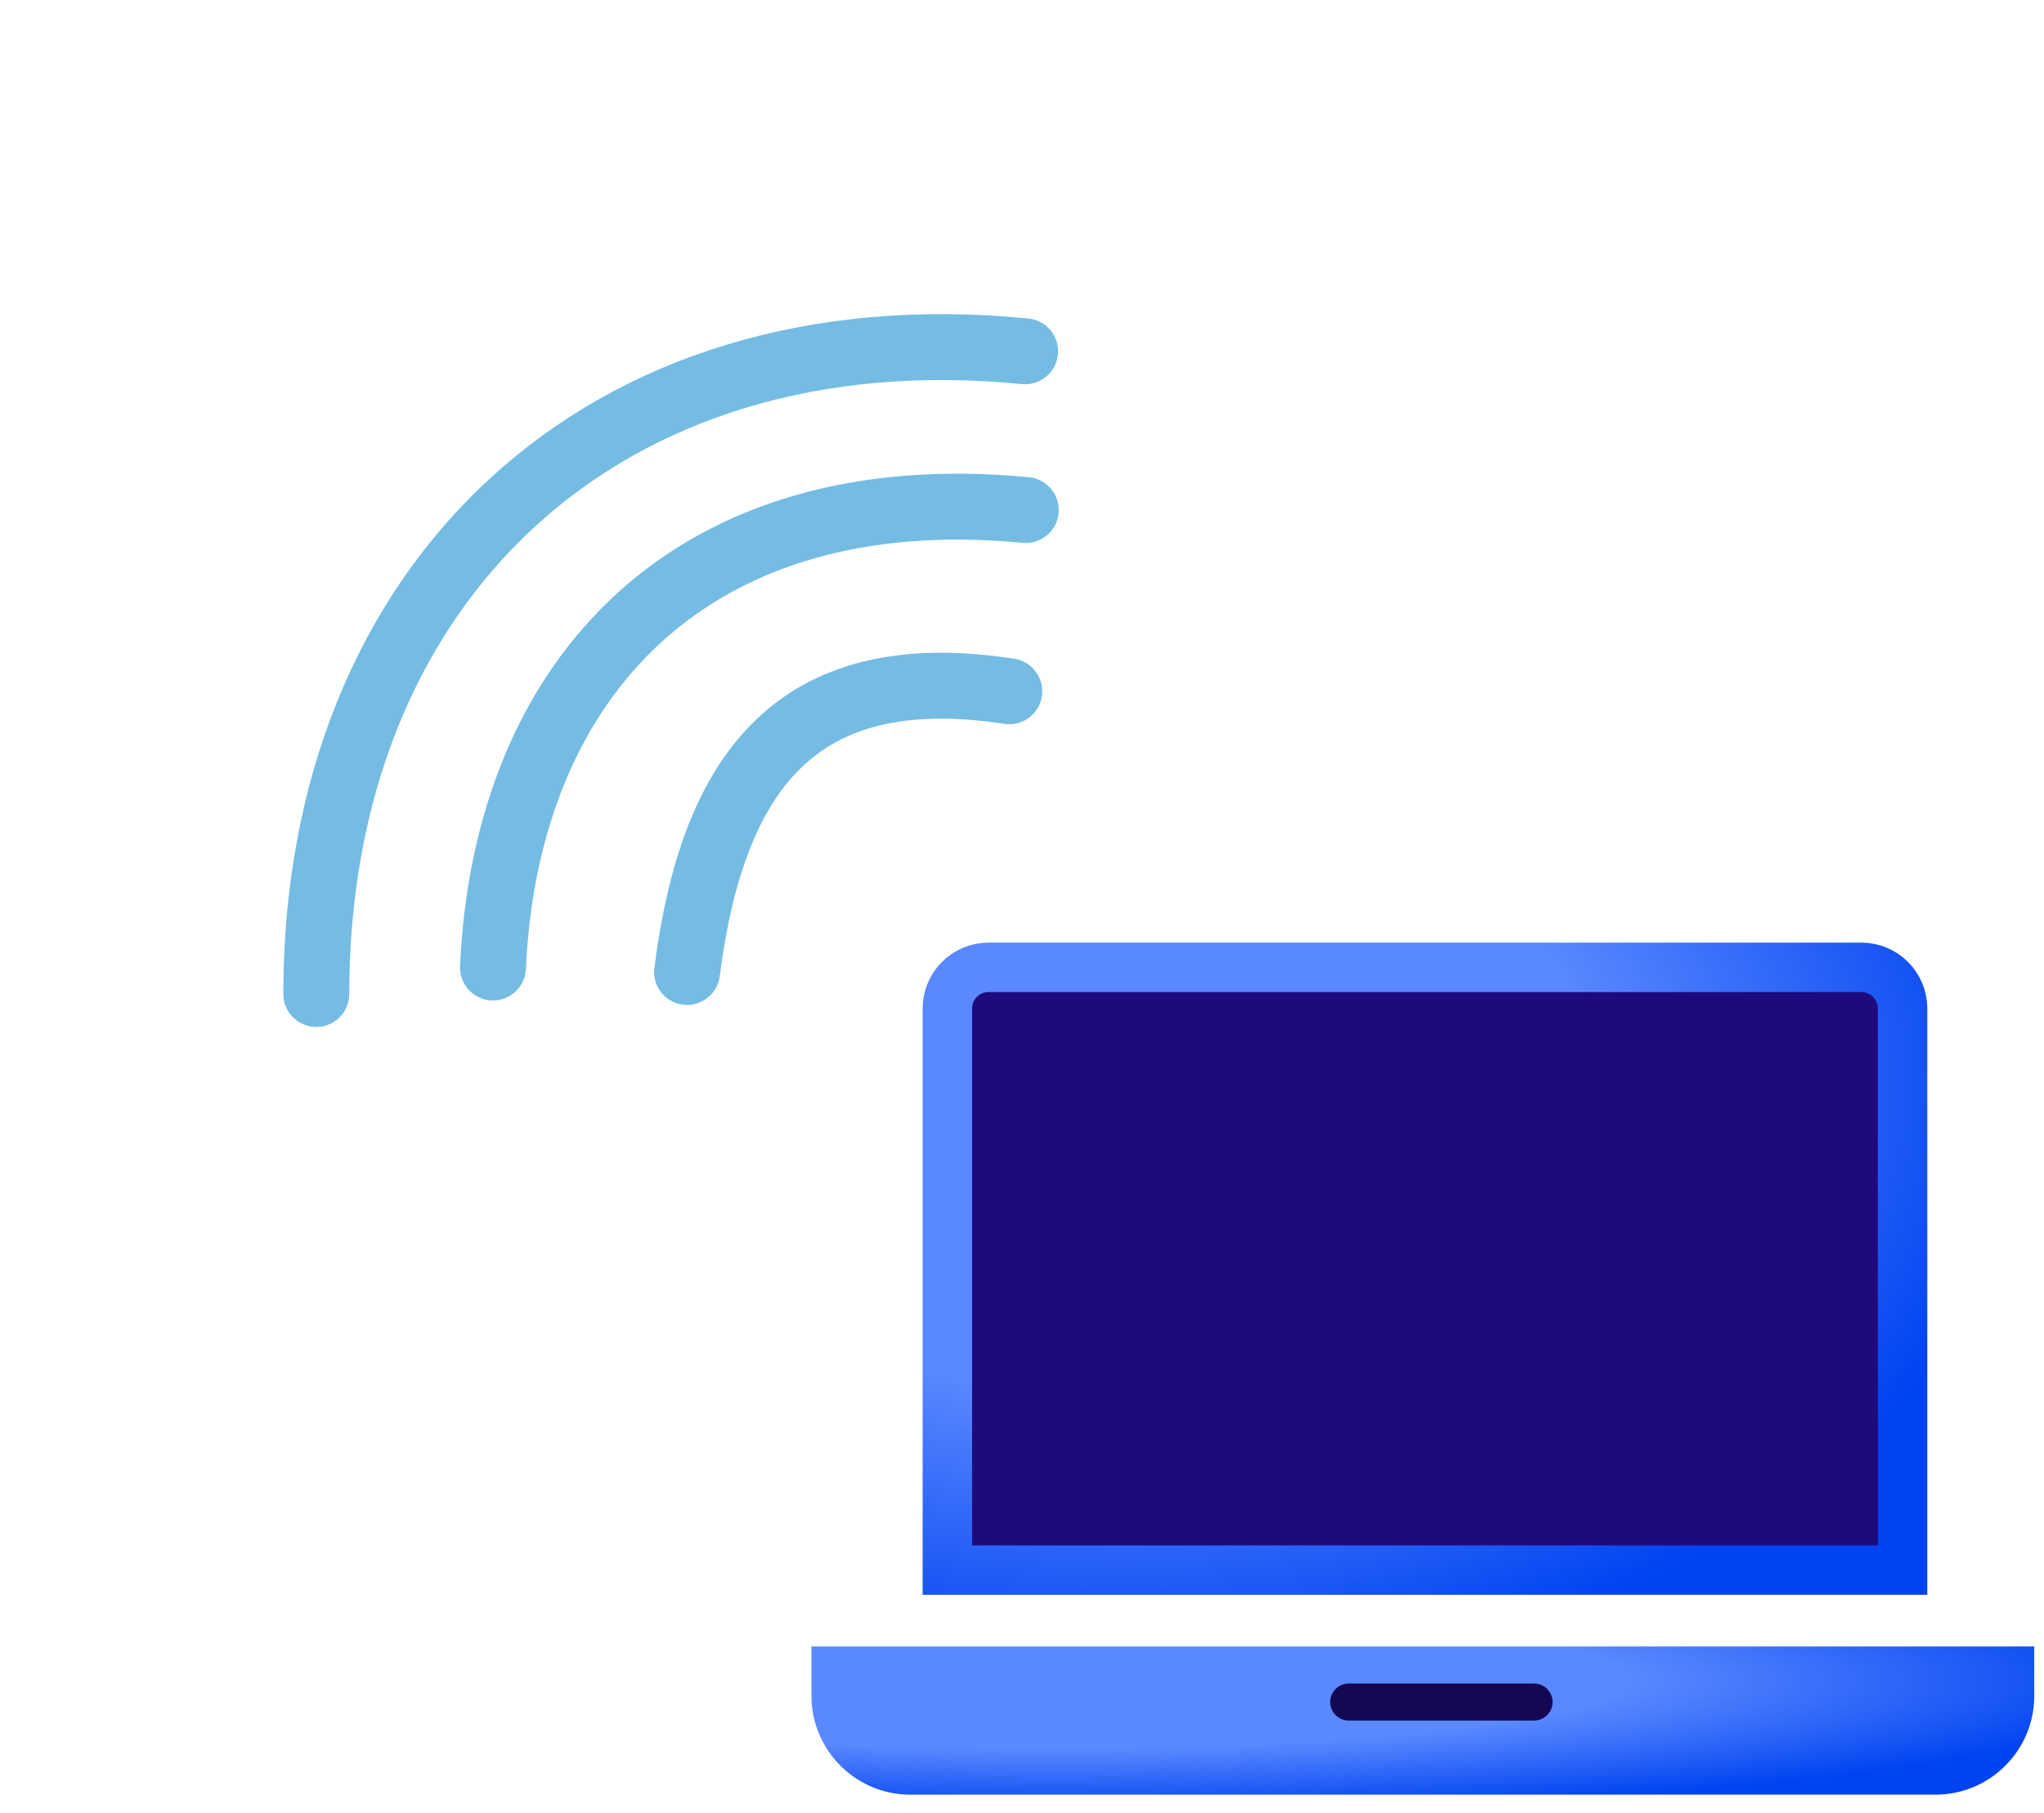
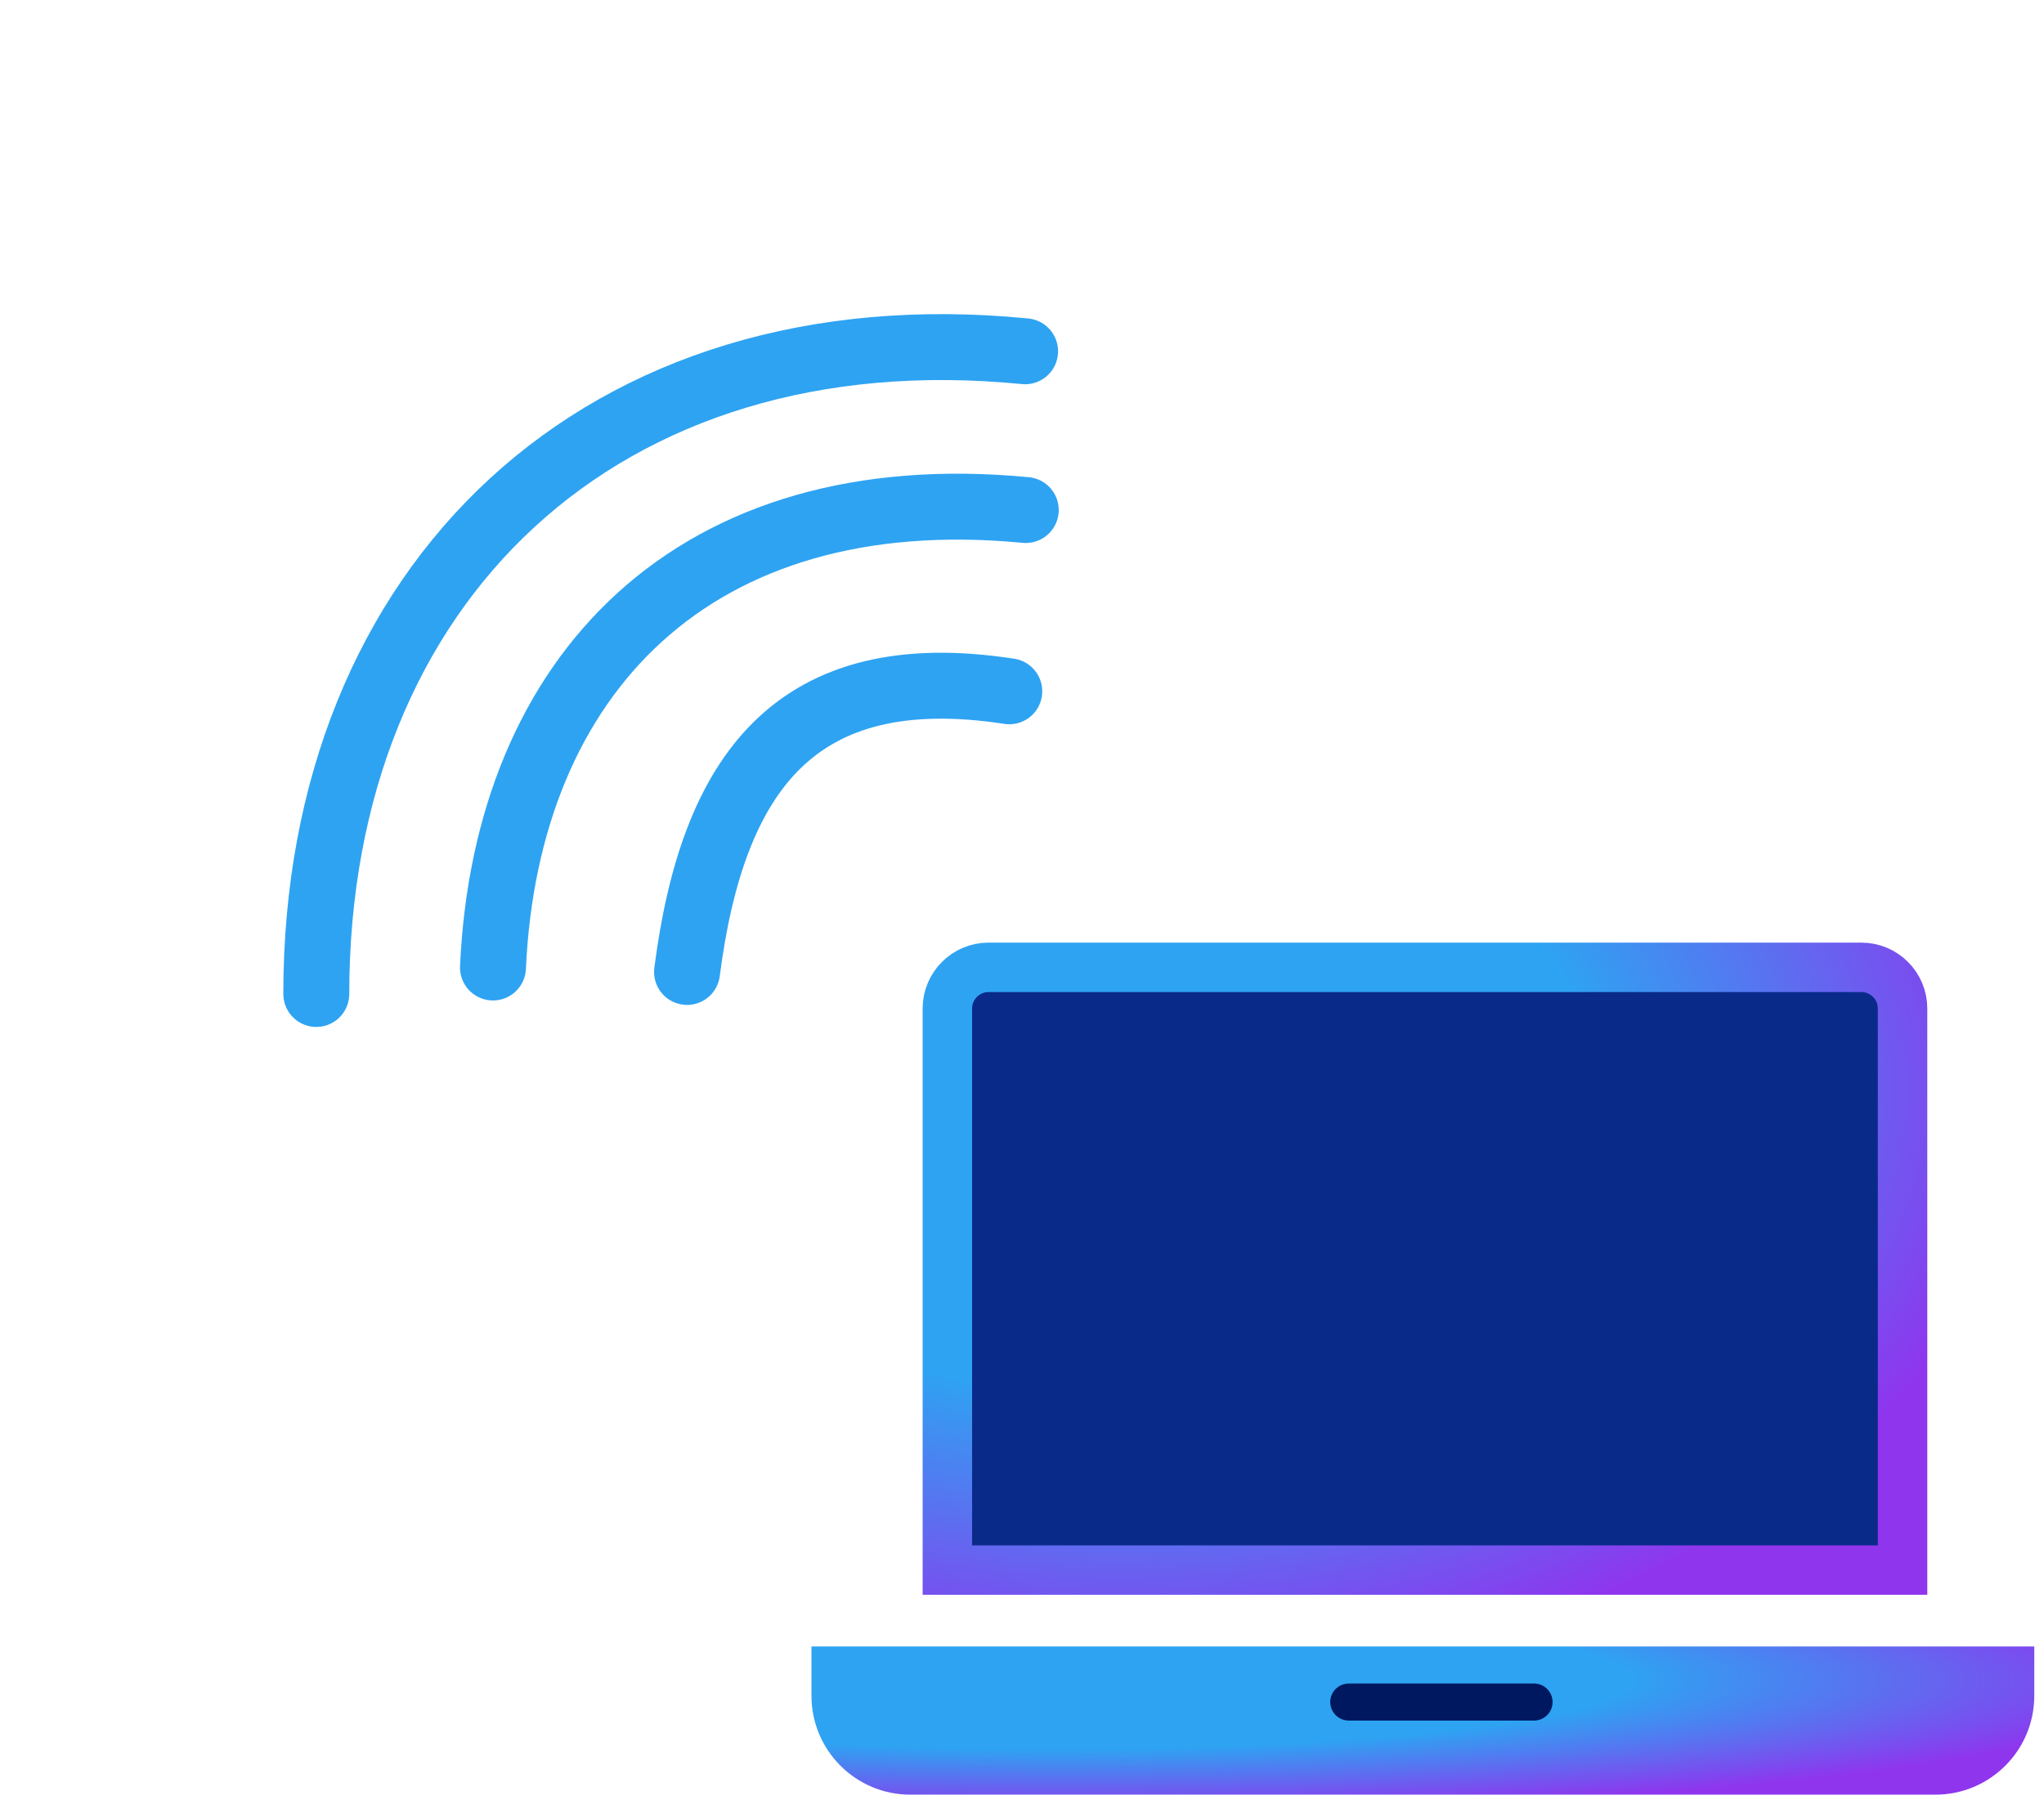
<svg xmlns="http://www.w3.org/2000/svg" width="62" height="55" viewBox="0 0 62 55" fill="none">
-   <path d="M29.986 29.349H56.46C57.15 29.349 57.71 29.909 57.71 30.599V47.637H28.736V30.599C28.736 29.909 29.296 29.349 29.986 29.349Z" fill="#1E0A7D" stroke="url(#paint0_radial_105205_2148)" stroke-width="1.5" />
+   <path d="M29.986 29.349H56.46C57.15 29.349 57.71 29.909 57.71 30.599V47.637H28.736V30.599C28.736 29.909 29.296 29.349 29.986 29.349Z" fill="#0a2a8a" stroke="url(#paint0_radial_105205_2148)" stroke-width="1.5" />
  <path d="M24.614 49.954H61.705V51.45C61.705 53.107 60.362 54.45 58.705 54.45H27.614C25.958 54.45 24.614 53.107 24.614 51.45V49.954Z" fill="url(#paint1_radial_105205_2148)" />
-   <rect x="40.35" y="51.078" width="6.744" height="1.124" rx="0.562" fill="#140754" />
-   <path d="M30.614 20.974C24.114 19.974 21.614 23.474 20.84 29.489" stroke="#75BCE4" stroke-width="2" stroke-linecap="round" />
-   <path d="M31.114 15.474C21.051 14.509 15.356 20.477 14.953 29.354" stroke="#75BCE4" stroke-width="2" stroke-linecap="round" />
-   <path d="M31.094 10.658C18.297 9.394 9.594 17.657 9.594 30.157" stroke="#75BCE4" stroke-width="2" stroke-linecap="round" />
+   <rect x="40.35" y="51.078" width="6.744" height="1.124" rx="0.562" fill="#001860" />
+   <path d="M30.614 20.974C24.114 19.974 21.614 23.474 20.84 29.489" stroke="#2EA3F2" stroke-width="2" stroke-linecap="round" />
+   <path d="M31.114 15.474C21.051 14.509 15.356 20.477 14.953 29.354" stroke="#2EA3F2" stroke-width="2" stroke-linecap="round" />
+   <path d="M31.094 10.658C18.297 9.394 9.594 17.657 9.594 30.157" stroke="#2EA3F2" stroke-width="2" stroke-linecap="round" />
  <defs>
    <radialGradient id="paint0_radial_105205_2148" cx="0" cy="0" r="1" gradientTransform="matrix(22.6161 10.4597 -16.108 14.6858 34.0162 33.0357)" gradientUnits="userSpaceOnUse">
-       <stop offset="0.062" stop-color="#5988FF" />
-       <stop offset="0.516" stop-color="#5988FF" />
-       <stop offset="1" stop-color="#0043F0" />
+       <stop offset="0.062" stop-color="#2EA3F2" />
+       <stop offset="0.516" stop-color="#2EA3F2" />
+       <stop offset="1" stop-color="#8F35EE" />
    </radialGradient>
    <radialGradient id="paint1_radial_105205_2148" cx="0" cy="0" r="1" gradientTransform="matrix(27.527 2.37645 -19.6057 3.33661 31.9537 50.9621)" gradientUnits="userSpaceOnUse">
-       <stop offset="0.062" stop-color="#5988FF" />
-       <stop offset="0.516" stop-color="#5988FF" />
-       <stop offset="1" stop-color="#0043F0" />
+       <stop offset="0.062" stop-color="#2EA3F2" />
+       <stop offset="0.516" stop-color="#2EA3F2" />
+       <stop offset="1" stop-color="#8F35EE" />
    </radialGradient>
  </defs>
</svg>
